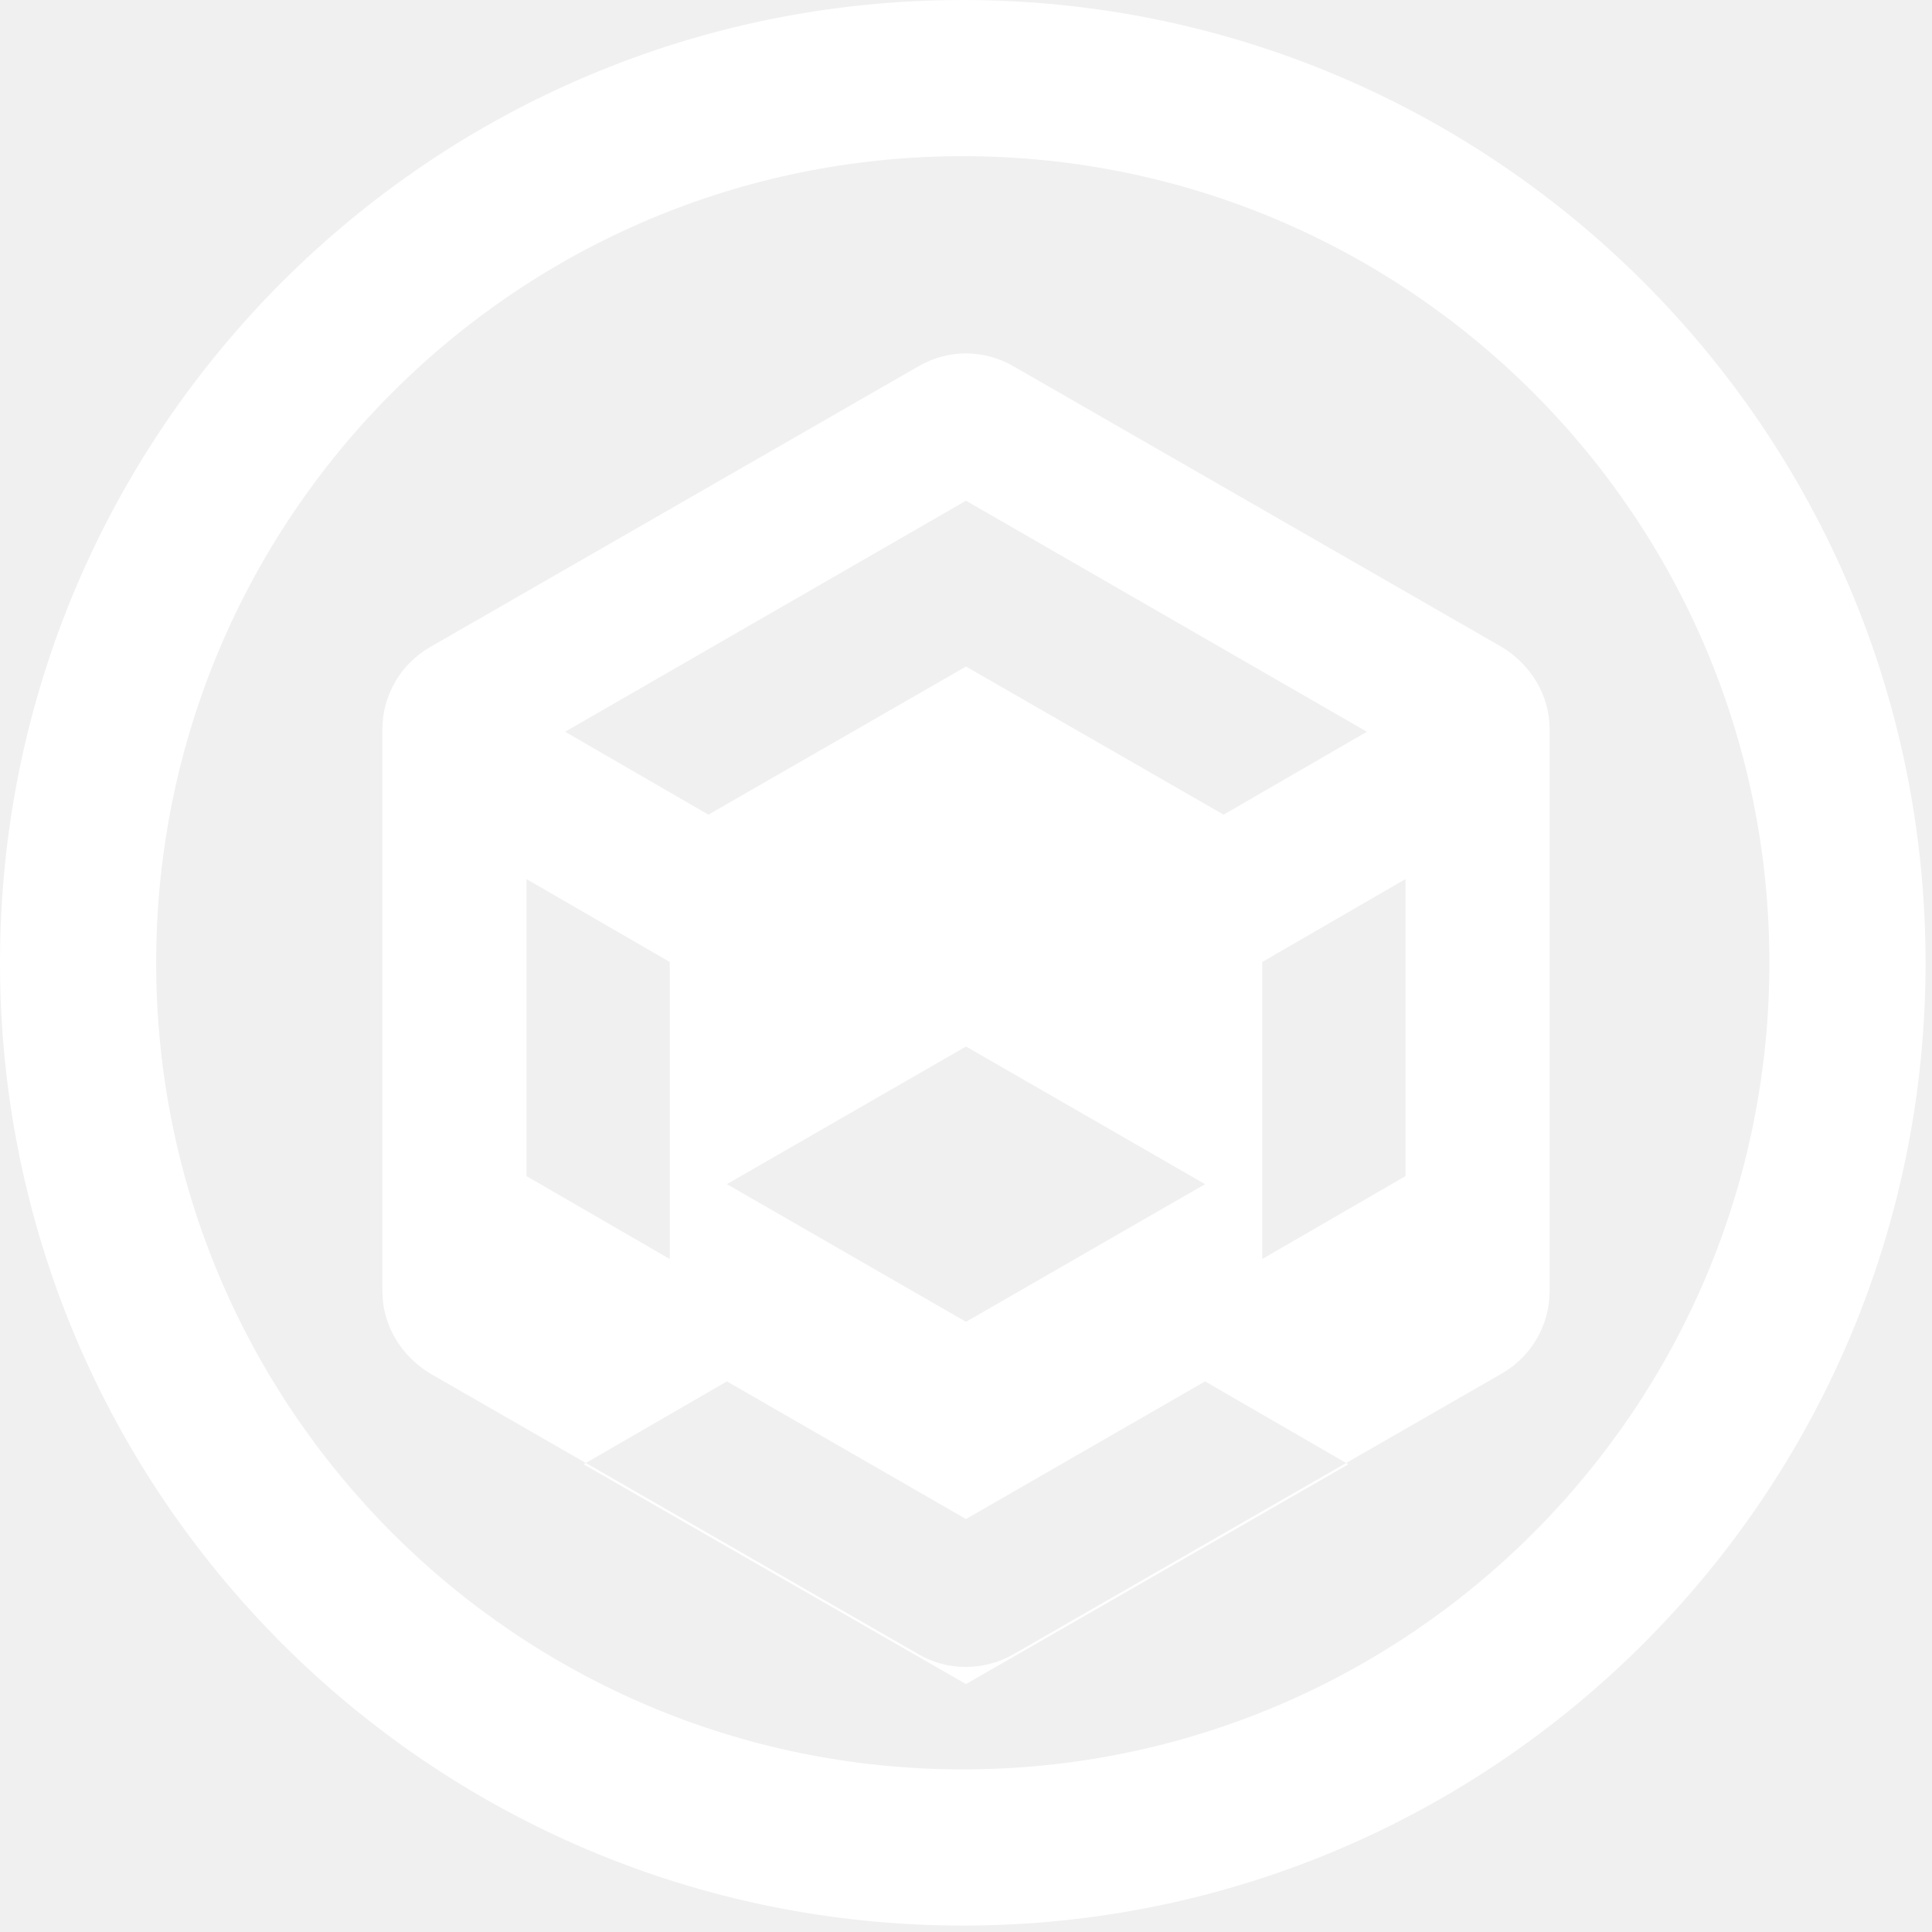
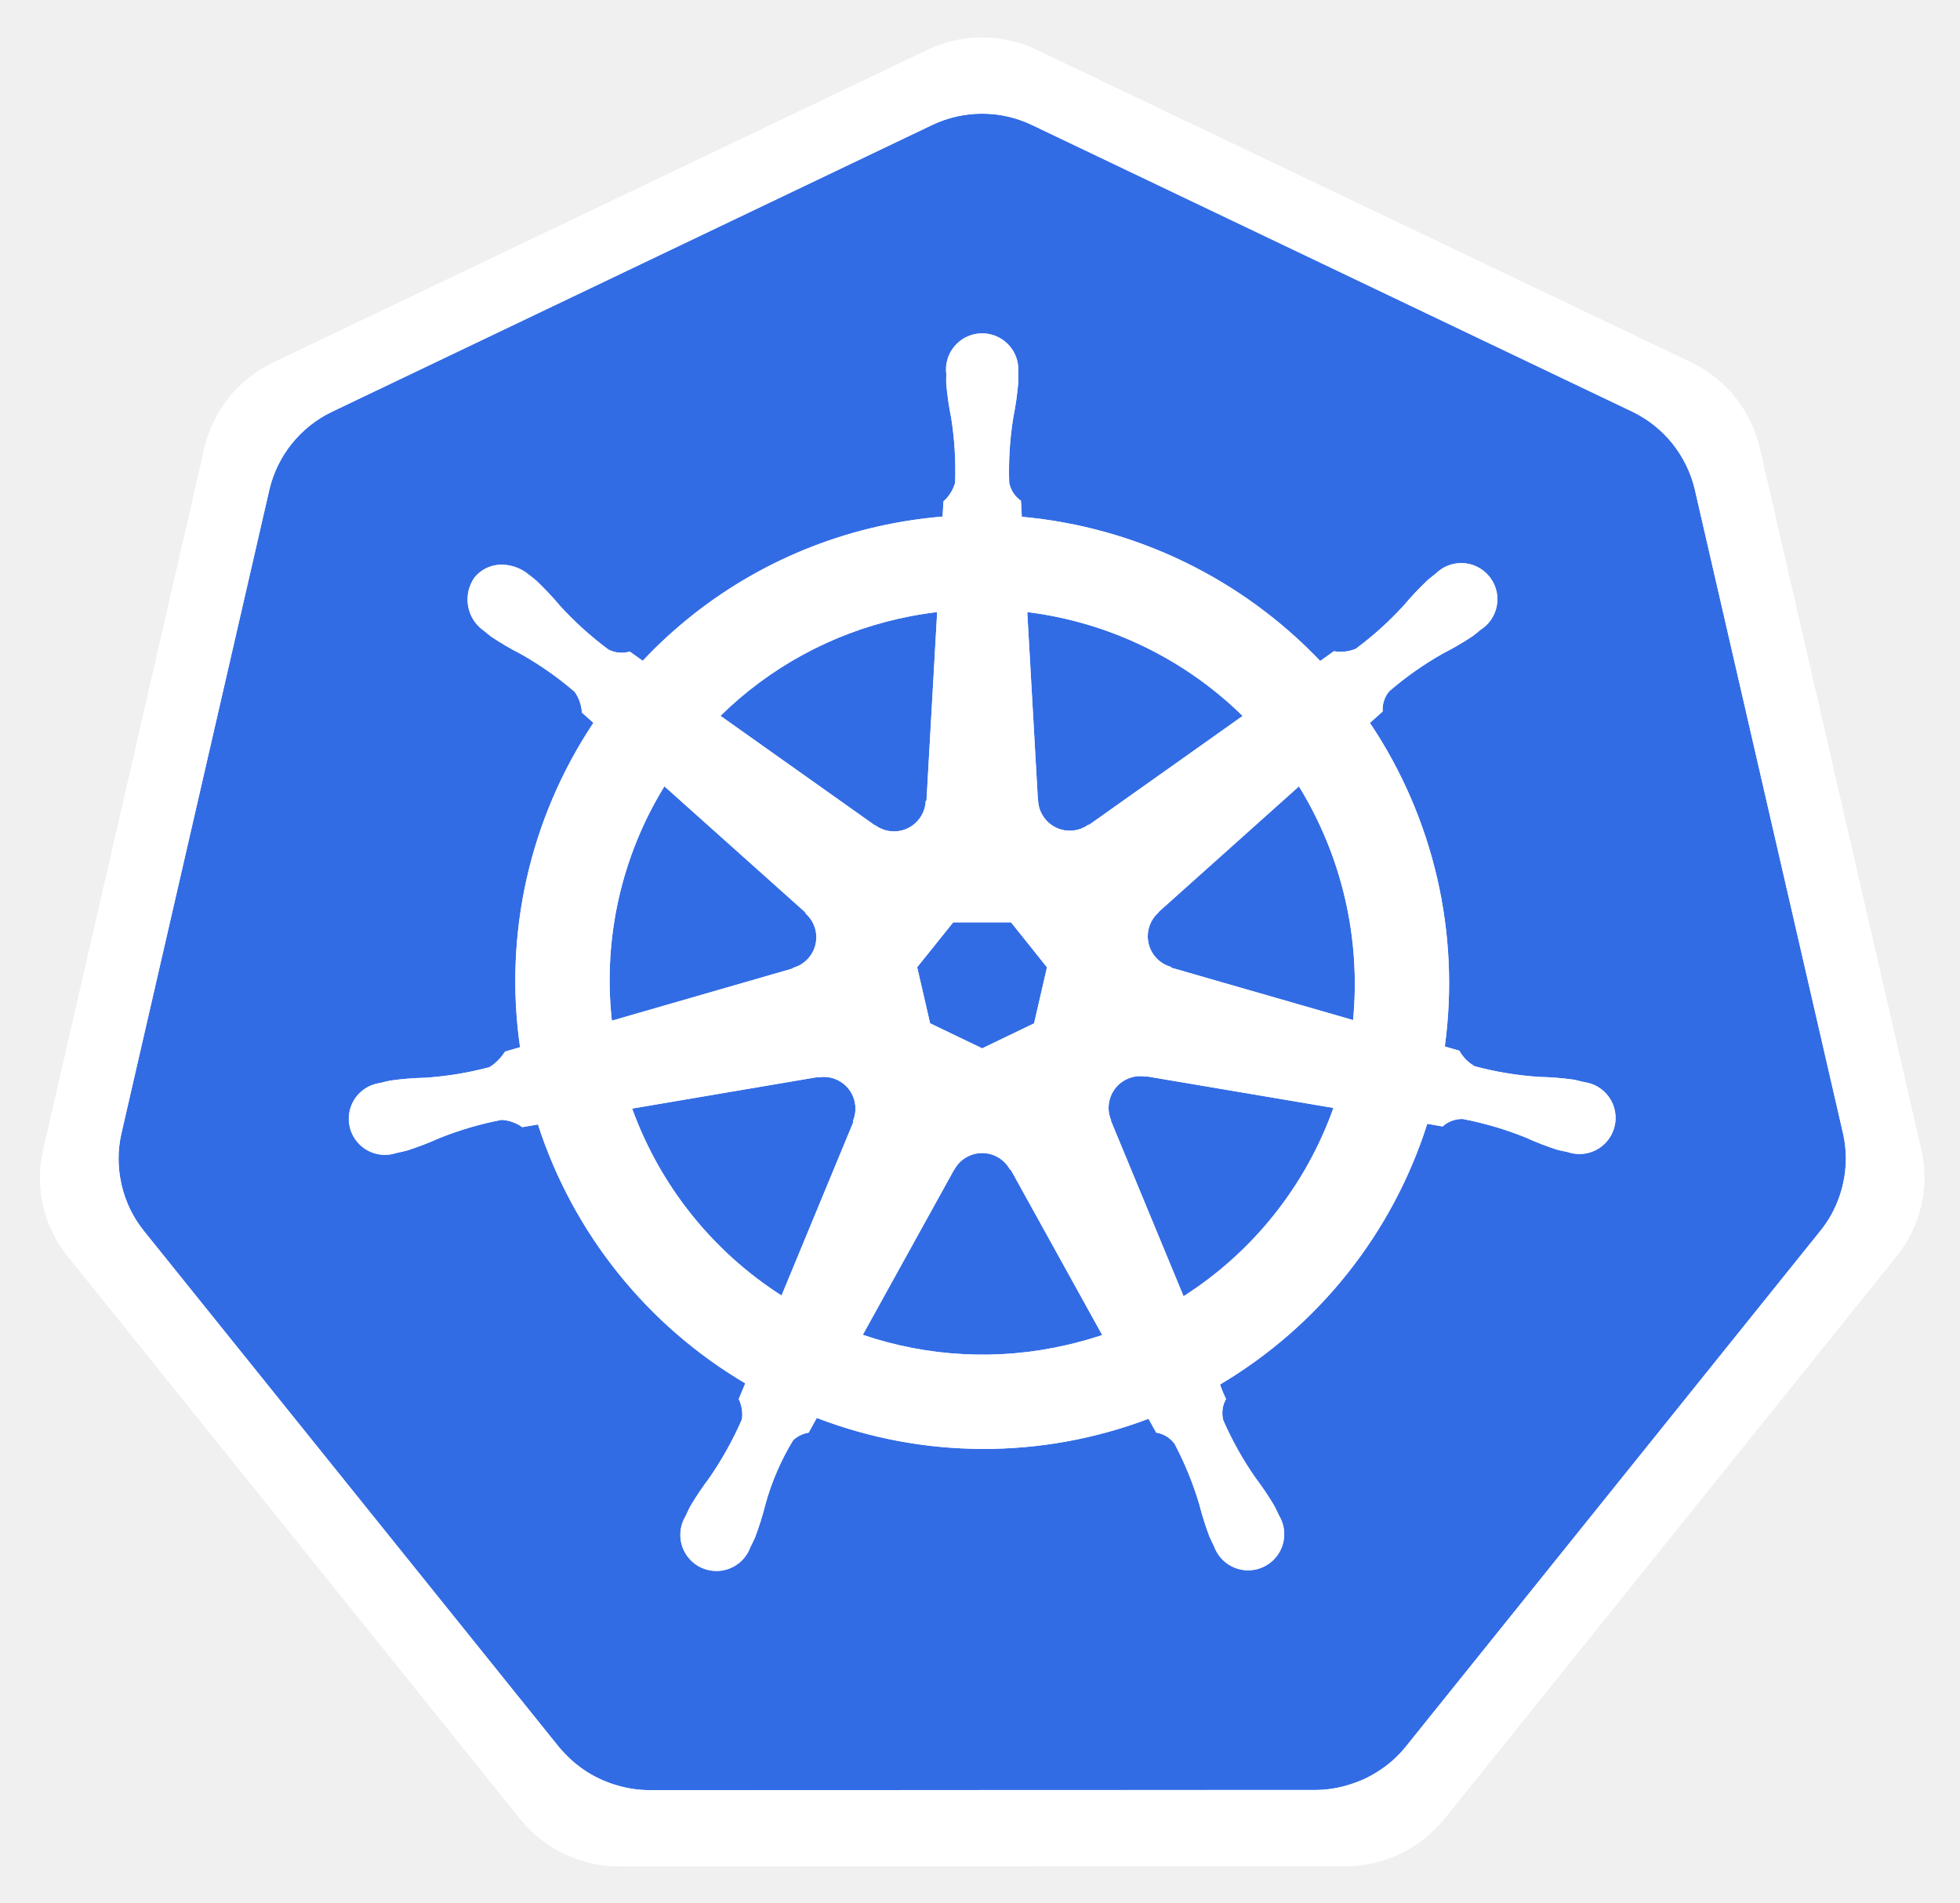
- <svg xmlns="http://www.w3.org/2000/svg" viewBox="0 0 24 24" width="100%" height="100%" fill="#ffffff">
-   <path d="M11.96 0C5.355 0 0 5.355 0 11.96c0 6.604 5.355 11.96 11.96 11.96 6.604 0 11.96-5.356 11.96-11.96C23.92 5.355 18.564 0 11.96 0zm0 1.94c5.534 0 10.02 4.486 10.02 10.02 0 5.534-4.486 10.02-10.02 10.02-5.534 0-10.02-4.486-10.02-10.02 0-5.534 4.486-10.02 10.02-10.02zm.04 2.45a1.18 1.18 0 00-.59.16L5.34 8.04a1.18 1.18 0 00-.59 1.02v6.98c0 .42.23.8.59 1.02l6.07 3.49c.36.21.81.21 1.18 0l6.07-3.49a1.18 1.18 0 00.59-1.02V9.06c0-.42-.23-.8-.59-1.02l-6.07-3.49a1.18 1.18 0 00-.59-.16zm0 1.83l4.98 2.87-1.78 1.03-3.2-1.84-3.2 1.84-1.78-1.03 4.98-2.87zm-5.46 4.7l1.78 1.03v3.69l-1.78-1.03V10.92zm10.92 0v3.69l-1.78 1.03v-3.69l1.78-1.03zm-5.46 2.08l2.97 1.71-2.97 1.71-2.97-1.71 2.97-1.71zm-2.97 4.16l2.97 1.71 2.97-1.71 1.78 1.03-4.75 2.73-4.75-2.73 1.78-1.03z" />
+ <svg xmlns="http://www.w3.org/2000/svg" role="img" viewBox="-0.17 0.08 230.10 223.35">
+   <defs>
+     <style>.cls-1{fill:#fff}.cls-2{fill:#326ce5}</style>
+   </defs>
+   <path d="M134.358 126.466a3.59 3.59 0 0 0-.855-.065 3.685 3.685 0 0 0-1.425.37 3.725 3.725 0 0 0-1.803 4.825l-.026.037 8.528 20.603a43.53 43.53 0 0 0 17.595-22.102l-21.976-3.714zm-34.194 2.92a3.72 3.72 0 0 0-3.568-2.894 3.656 3.656 0 0 0-.733.065l-.037-.045-21.785 3.698a43.695 43.695 0 0 0 17.54 21.946l8.442-20.4-.066-.08a3.683 3.683 0 0 0 .207-2.29zm18.245 8a3.718 3.718 0 0 0-6.557.008h-.018l-10.713 19.372a43.637 43.637 0 0 0 23.815 1.225q2.197-.5 4.292-1.2l-10.738-19.406zm33.914-45l-16.483 14.753.009.047a3.725 3.725 0 0 0 1.46 6.395l.02.089 21.35 6.15a44.278 44.278 0 0 0-6.356-27.432zM121.7 94.039a3.725 3.725 0 0 0 5.913 2.84l.065.027 18.036-12.788a43.85 43.85 0 0 0-25.287-12.19l1.253 22.105zm-19.1 2.921a3.72 3.72 0 0 0 5.904-2.85l.092-.043 1.253-22.14a44.682 44.682 0 0 0-4.501.776 43.467 43.467 0 0 0-20.937 11.409l18.154 12.869zm-9.678 16.729a3.72 3.72 0 0 0 1.462-6.396l.018-.088-16.574-14.824a43.454 43.454 0 0 0-6.168 27.51l21.245-6.13zm16.098 6.512l6.114 2.94 6.096-2.934 1.514-6.581-4.219-5.276h-6.79l-4.231 5.268z" class="cls-2" />
+   <path d="M216.208 133.167l-17.422-75.675a13.602 13.602 0 0 0-7.293-9.073l-70.521-33.67a13.589 13.589 0 0 0-11.705 0L38.76 48.437a13.598 13.598 0 0 0-7.295 9.072l-17.394 75.673a13.315 13.315 0 0 0-.004 5.81 13.506 13.506 0 0 0 .491 1.718 13.1 13.1 0 0 0 1.343 2.726c.239.365.491.72.765 1.064l48.804 60.678c.213.264.448.505.681.75a13.423 13.423 0 0 0 2.574 2.133 13.924 13.924 0 0 0 3.857 1.677 13.298 13.298 0 0 0 3.43.473h.759l77.504-.018a12.993 12.993 0 0 0 1.41-.083 13.47 13.47 0 0 0 1.989-.378 13.872 13.872 0 0 0 1.381-.442c.353-.135.705-.27 1.045-.433a13.941 13.941 0 0 0 1.479-.822 13.303 13.303 0 0 0 3.237-2.865l1.488-1.85 47.299-58.84a13.185 13.185 0 0 0 2.108-3.785 13.67 13.67 0 0 0 .5-1.724 13.282 13.282 0 0 0-.004-5.81zm-73.147 29.432a14.516 14.516 0 0 0 .703 1.703 3.314 3.314 0 0 0-.327 2.49 39.372 39.372 0 0 0 3.742 6.7 35.06 35.06 0 0 1 2.263 3.364c.17.315.392.803.553 1.136a4.24 4.24 0 1 1-7.63 3.607c-.161-.33-.385-.77-.522-1.082a35.275 35.275 0 0 1-1.225-3.868 39.305 39.305 0 0 0-2.896-7.097 3.335 3.335 0 0 0-2.154-1.307c-.135-.233-.635-1.15-.903-1.623a54.617 54.617 0 0 1-38.948-.1l-.955 1.73a3.429 3.429 0 0 0-1.819.887 29.517 29.517 0 0 0-3.268 7.582 34.9 34.9 0 0 1-1.218 3.868c-.135.31-.361.744-.522 1.073v.009l-.007.008a4.238 4.238 0 1 1-7.619-3.616c.159-.335.372-.82.54-1.135a35.177 35.177 0 0 1 2.262-3.373 41.228 41.228 0 0 0 3.82-6.866 4.188 4.188 0 0 0-.376-2.387l.768-1.84a54.922 54.922 0 0 1-24.338-30.387l-1.839.313a4.68 4.68 0 0 0-2.428-.855 39.524 39.524 0 0 0-7.356 2.165 35.589 35.589 0 0 1-3.787 1.45c-.305.084-.745.168-1.093.244-.028.01-.052.022-.08.029a.605.605 0 0 1-.065.006 4.236 4.236 0 1 1-1.874-8.224l.061-.015.037-.01c.353-.083.805-.2 1.127-.262a35.27 35.27 0 0 1 4.05-.326 39.388 39.388 0 0 0 7.564-1.242 5.835 5.835 0 0 0 1.814-1.83l1.767-.516a54.613 54.613 0 0 1 8.613-38.073l-1.353-1.206a4.688 4.688 0 0 0-.848-2.436 39.366 39.366 0 0 0-6.277-4.41 35.25 35.25 0 0 1-3.499-2.046c-.256-.191-.596-.478-.874-.704l-.063-.044a4.473 4.473 0 0 1-1.038-6.222 4.066 4.066 0 0 1 3.363-1.488 5.03 5.03 0 0 1 2.942 1.11c.287.225.68.526.935.745a35.253 35.253 0 0 1 2.78 2.95 39.383 39.383 0 0 0 5.69 5.142 3.333 3.333 0 0 0 2.507.243q.754.55 1.522 1.082A54.289 54.289 0 0 1 102.86 61.89a55.052 55.052 0 0 1 7.63-1.173l.1-1.784a4.6 4.6 0 0 0 1.37-2.184 39.476 39.476 0 0 0-.47-7.654 35.466 35.466 0 0 1-.576-4.014c-.011-.307.006-.731.01-1.081 0-.04-.01-.08-.01-.118a4.242 4.242 0 1 1 8.441-.004c0 .37.022.86.009 1.2a35.109 35.109 0 0 1-.579 4.013 39.533 39.533 0 0 0-.478 7.656 3.344 3.344 0 0 0 1.379 2.11c.015.305.065 1.323.102 1.884a55.309 55.309 0 0 1 35.032 16.927l1.606-1.147a4.69 4.69 0 0 0 2.56-.278 39.532 39.532 0 0 0 5.69-5.148 35.004 35.004 0 0 1 2.787-2.95c.259-.222.65-.52.936-.746a4.242 4.242 0 1 1 5.258 6.598c-.283.229-.657.548-.929.75a35.095 35.095 0 0 1-3.507 2.046 39.495 39.495 0 0 0-6.277 4.41 3.337 3.337 0 0 0-.792 2.39c-.235.216-1.06.947-1.497 1.343a54.837 54.837 0 0 1 8.792 37.983l1.704.496a4.745 4.745 0 0 0 1.82 1.83 39.464 39.464 0 0 0 7.568 1.246 35.64 35.64 0 0 1 4.046.324c.355.065.868.207 1.23.29a4.236 4.236 0 1 1-1.878 8.223l-.061-.008c-.028-.007-.054-.022-.083-.03-.348-.075-.785-.151-1.09-.231a35.14 35.14 0 0 1-3.785-1.462 39.477 39.477 0 0 0-7.363-2.165 3.337 3.337 0 0 0-2.362.877q-.9-.171-1.804-.316a54.92 54.92 0 0 1-24.328 30.605z" class="cls-2" />
+   <path d="M225.407 135.107L206.4 52.547a14.838 14.838 0 0 0-7.958-9.9l-76.935-36.73a14.825 14.825 0 0 0-12.771 0L31.808 42.669a14.838 14.838 0 0 0-7.961 9.895L4.873 135.129a14.668 14.668 0 0 0 1.995 11.185c.261.4.538.788.838 1.162l53.246 66.205a14.98 14.98 0 0 0 11.499 5.487l85.387-.02a14.986 14.986 0 0 0 11.5-5.48l53.227-66.211a14.72 14.72 0 0 0 2.842-12.347zm-9.197 3.866a13.677 13.677 0 0 1-.498 1.723 13.184 13.184 0 0 1-2.11 3.786l-47.299 58.838-1.486 1.852a13.305 13.305 0 0 1-3.24 2.865 13.945 13.945 0 0 1-1.474.822q-.513.237-1.045.43a13.873 13.873 0 0 1-1.383.445 13.473 13.473 0 0 1-1.989.379 12.988 12.988 0 0 1-1.41.082l-77.504.018h-.76a13.298 13.298 0 0 1-3.429-.472 13.925 13.925 0 0 1-3.855-1.679 13.424 13.424 0 0 1-2.576-2.132c-.233-.246-.468-.487-.68-.75l-48.805-60.679q-.408-.514-.765-1.066a13.102 13.102 0 0 1-1.343-2.726 13.505 13.505 0 0 1-.491-1.719 13.315 13.315 0 0 1 .004-5.809l17.394-75.675a13.598 13.598 0 0 1 7.295-9.07l70.508-33.685a13.589 13.589 0 0 1 11.705 0l70.519 33.67a13.602 13.602 0 0 1 7.293 9.073l17.422 75.674a13.282 13.282 0 0 1 .002 5.807z" class="cls-1" />
+   <path d="M185.814 127.106c-.36-.083-.874-.225-1.227-.29a35.642 35.642 0 0 0-4.046-.326 39.464 39.464 0 0 1-7.57-1.242 4.745 4.745 0 0 1-1.82-1.832l-1.704-.496a54.837 54.837 0 0 0-8.79-37.983c.436-.396 1.262-1.127 1.495-1.342a3.338 3.338 0 0 1 .792-2.39 39.495 39.495 0 0 1 6.277-4.41 35.095 35.095 0 0 0 3.507-2.046c.272-.202.644-.522.929-.75a4.242 4.242 0 1 0-5.256-6.6c-.288.227-.68.525-.936.747a35.004 35.004 0 0 0-2.789 2.95 39.533 39.533 0 0 1-5.69 5.148 4.69 4.69 0 0 1-2.56.278l-1.606 1.147a55.309 55.309 0 0 0-35.032-16.927c-.039-.561-.087-1.577-.102-1.884a3.344 3.344 0 0 1-1.377-2.11 39.533 39.533 0 0 1 .478-7.656 35.112 35.112 0 0 0 .575-4.012c.013-.34-.007-.834-.007-1.201a4.242 4.242 0 1 0-8.441.004c0 .04.009.078.01.118-.004.35-.021.774-.01 1.08a35.476 35.476 0 0 0 .576 4.015 39.475 39.475 0 0 1 .47 7.654 4.601 4.601 0 0 1-1.37 2.182l-.1 1.786a55.052 55.052 0 0 0-7.63 1.173 54.289 54.289 0 0 0-27.574 15.754q-.77-.531-1.526-1.082a3.333 3.333 0 0 1-2.506-.243 39.383 39.383 0 0 1-5.69-5.141 35.255 35.255 0 0 0-2.777-2.95c-.257-.22-.65-.52-.938-.75a5.03 5.03 0 0 0-2.942-1.11 4.066 4.066 0 0 0-3.363 1.49 4.473 4.473 0 0 0 1.038 6.222l.065.046c.276.226.616.515.872.702a35.256 35.256 0 0 0 3.499 2.048 39.367 39.367 0 0 1 6.276 4.412 4.69 4.69 0 0 1 .849 2.434l1.351 1.208a54.613 54.613 0 0 0-8.611 38.073l-1.767.514a5.835 5.835 0 0 1-1.814 1.827 39.39 39.39 0 0 1-7.565 1.247 35.266 35.266 0 0 0-4.049.326c-.324.06-.774.174-1.127.262l-.037.008-.06.018a4.236 4.236 0 1 0 1.875 8.224l.063-.01c.028-.006.052-.02.08-.025.348-.08.786-.163 1.092-.246a35.59 35.59 0 0 0 3.786-1.451 39.527 39.527 0 0 1 7.358-2.165 4.68 4.68 0 0 1 2.426.857l1.84-.315a54.922 54.922 0 0 0 24.34 30.387l-.769 1.84a4.188 4.188 0 0 1 .377 2.387 41.228 41.228 0 0 1-3.82 6.864 35.183 35.183 0 0 0-2.263 3.372c-.168.318-.381.805-.542 1.138a4.238 4.238 0 1 0 7.621 3.616l.007-.008v-.01c.16-.33.387-.763.522-1.072a34.903 34.903 0 0 0 1.218-3.868 29.517 29.517 0 0 1 3.268-7.582 3.43 3.43 0 0 1 1.819-.888l.957-1.73a54.617 54.617 0 0 0 38.946.099c.268.478.768 1.392.9 1.623a3.335 3.335 0 0 1 2.155 1.31 39.306 39.306 0 0 1 2.898 7.096 35.275 35.275 0 0 0 1.225 3.868c.137.312.36.75.522 1.082a4.24 4.24 0 1 0 7.63-3.607c-.161-.333-.383-.82-.55-1.136a35.06 35.06 0 0 0-2.263-3.364 39.372 39.372 0 0 1-3.742-6.7 3.314 3.314 0 0 1 .324-2.49 14.519 14.519 0 0 1-.703-1.703 54.92 54.92 0 0 0 24.328-30.605c.546.087 1.497.253 1.806.316a3.337 3.337 0 0 1 2.36-.877 39.476 39.476 0 0 1 7.36 2.165 35.135 35.135 0 0 0 3.788 1.462c.305.08.74.156 1.09.233.029.008.055.02.083.028l.06.009a4.236 4.236 0 1 0 1.878-8.224zm-40.1-42.987l-18.037 12.787-.063-.03a3.723 3.723 0 0 1-5.913-2.838l-.02-.01-1.253-22.103a43.85 43.85 0 0 1 25.285 12.194zm-33.978 24.228h6.788l4.22 5.276-1.513 6.58-6.096 2.934-6.114-2.94-1.516-6.583zm-6.386-35.648a44.672 44.672 0 0 1 4.503-.774l-1.255 22.137-.092.044a3.72 3.72 0 0 1-5.904 2.852l-.035.02-18.154-12.872a43.467 43.467 0 0 1 20.937-11.407zm-27.52 19.68l16.574 14.824-.018.09a3.72 3.72 0 0 1-1.462 6.395l-.017.072-21.245 6.13a43.454 43.454 0 0 1 6.168-27.51zm22.191 39.38l-8.441 20.397a43.696 43.696 0 0 1-17.536-21.948l21.783-3.7.037.049a3.655 3.655 0 0 1 .73-.065 3.72 3.72 0 0 1 3.364 5.185zm24.916 26.23a43.637 43.637 0 0 1-23.815-1.223l10.713-19.372h.018a3.725 3.725 0 0 1 6.557-.006h.08l10.74 19.404q-2.091.698-4.293 1.199zm13.841-5.751l-8.528-20.605.026-.037a3.725 3.725 0 0 1 1.803-4.823 3.685 3.685 0 0 1 1.425-.37 3.59 3.59 0 0 1 .855.063l.037-.046 21.977 3.714a43.53 43.53 0 0 1-17.595 22.105zm19.903-32.42l-21.352-6.15-.02-.09a3.725 3.725 0 0 1-1.46-6.395l-.008-.043 16.482-14.751a44.279 44.279 0 0 1 6.357 27.43z" class="cls-1" />
</svg>
